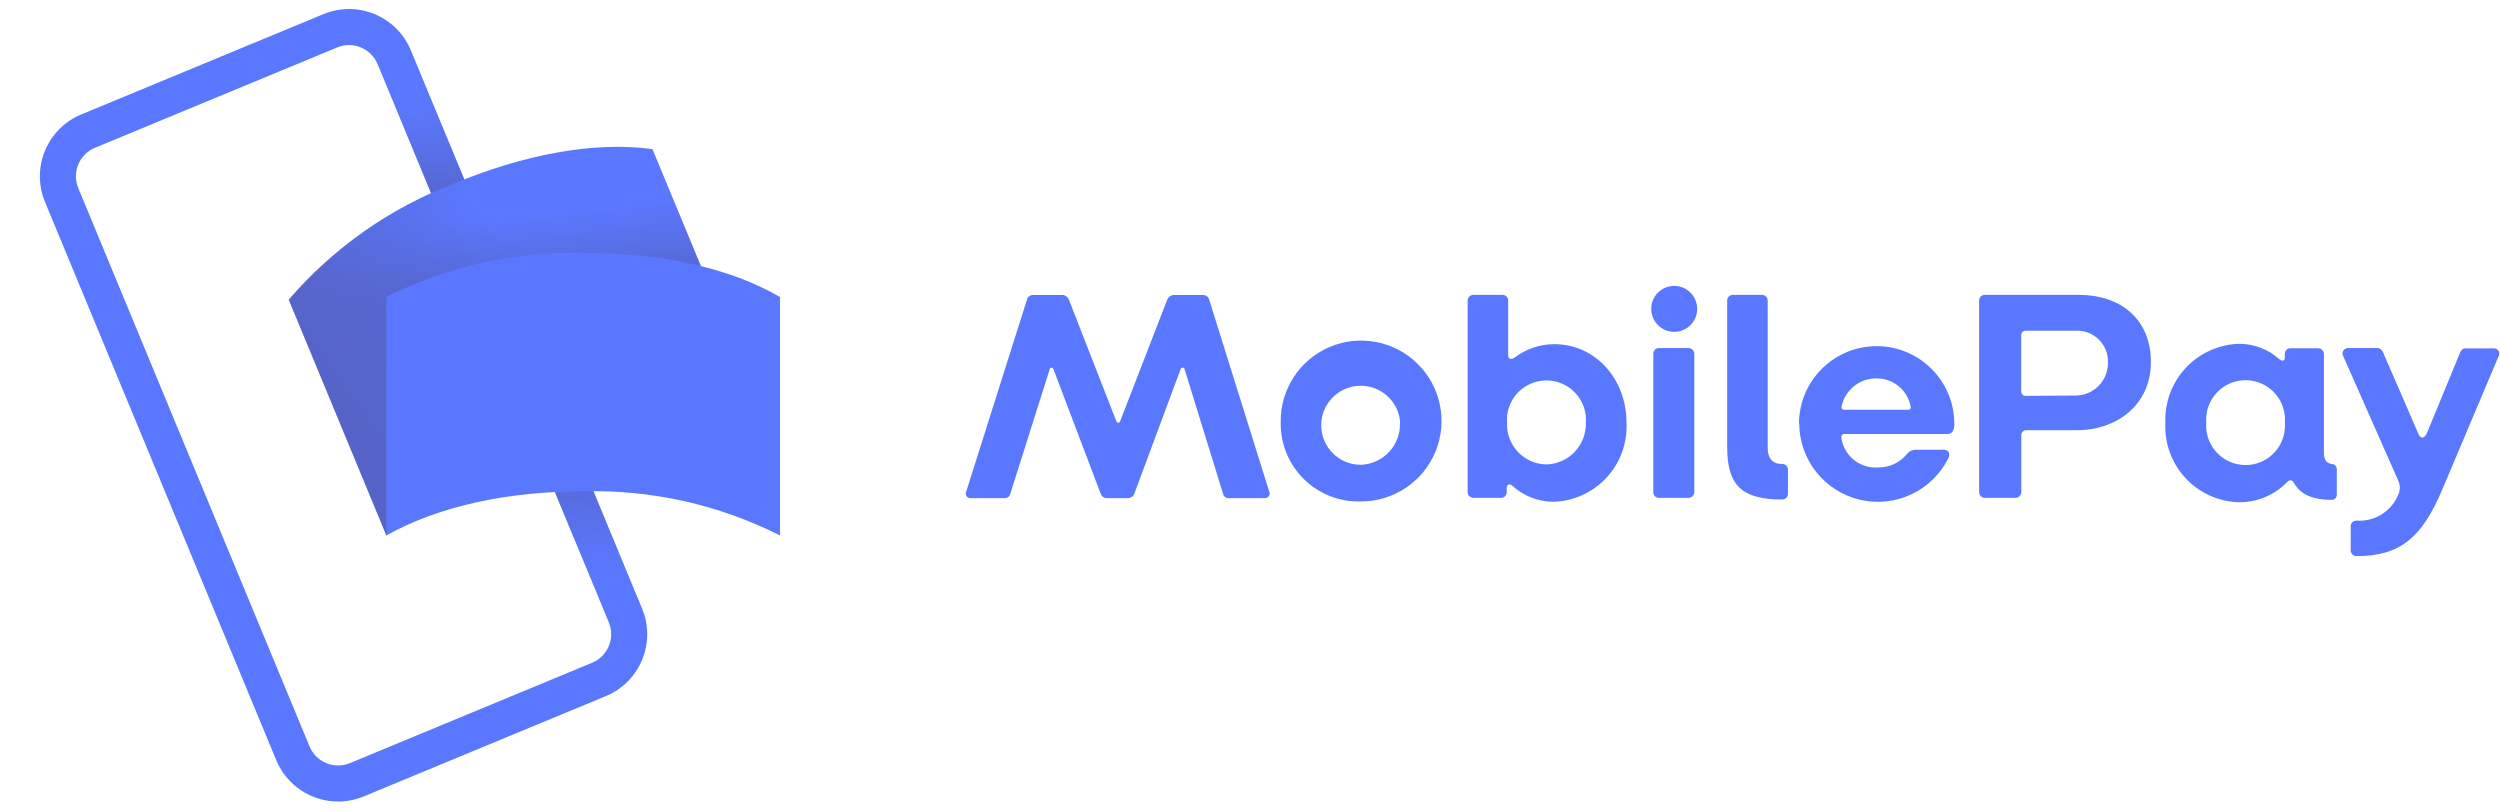
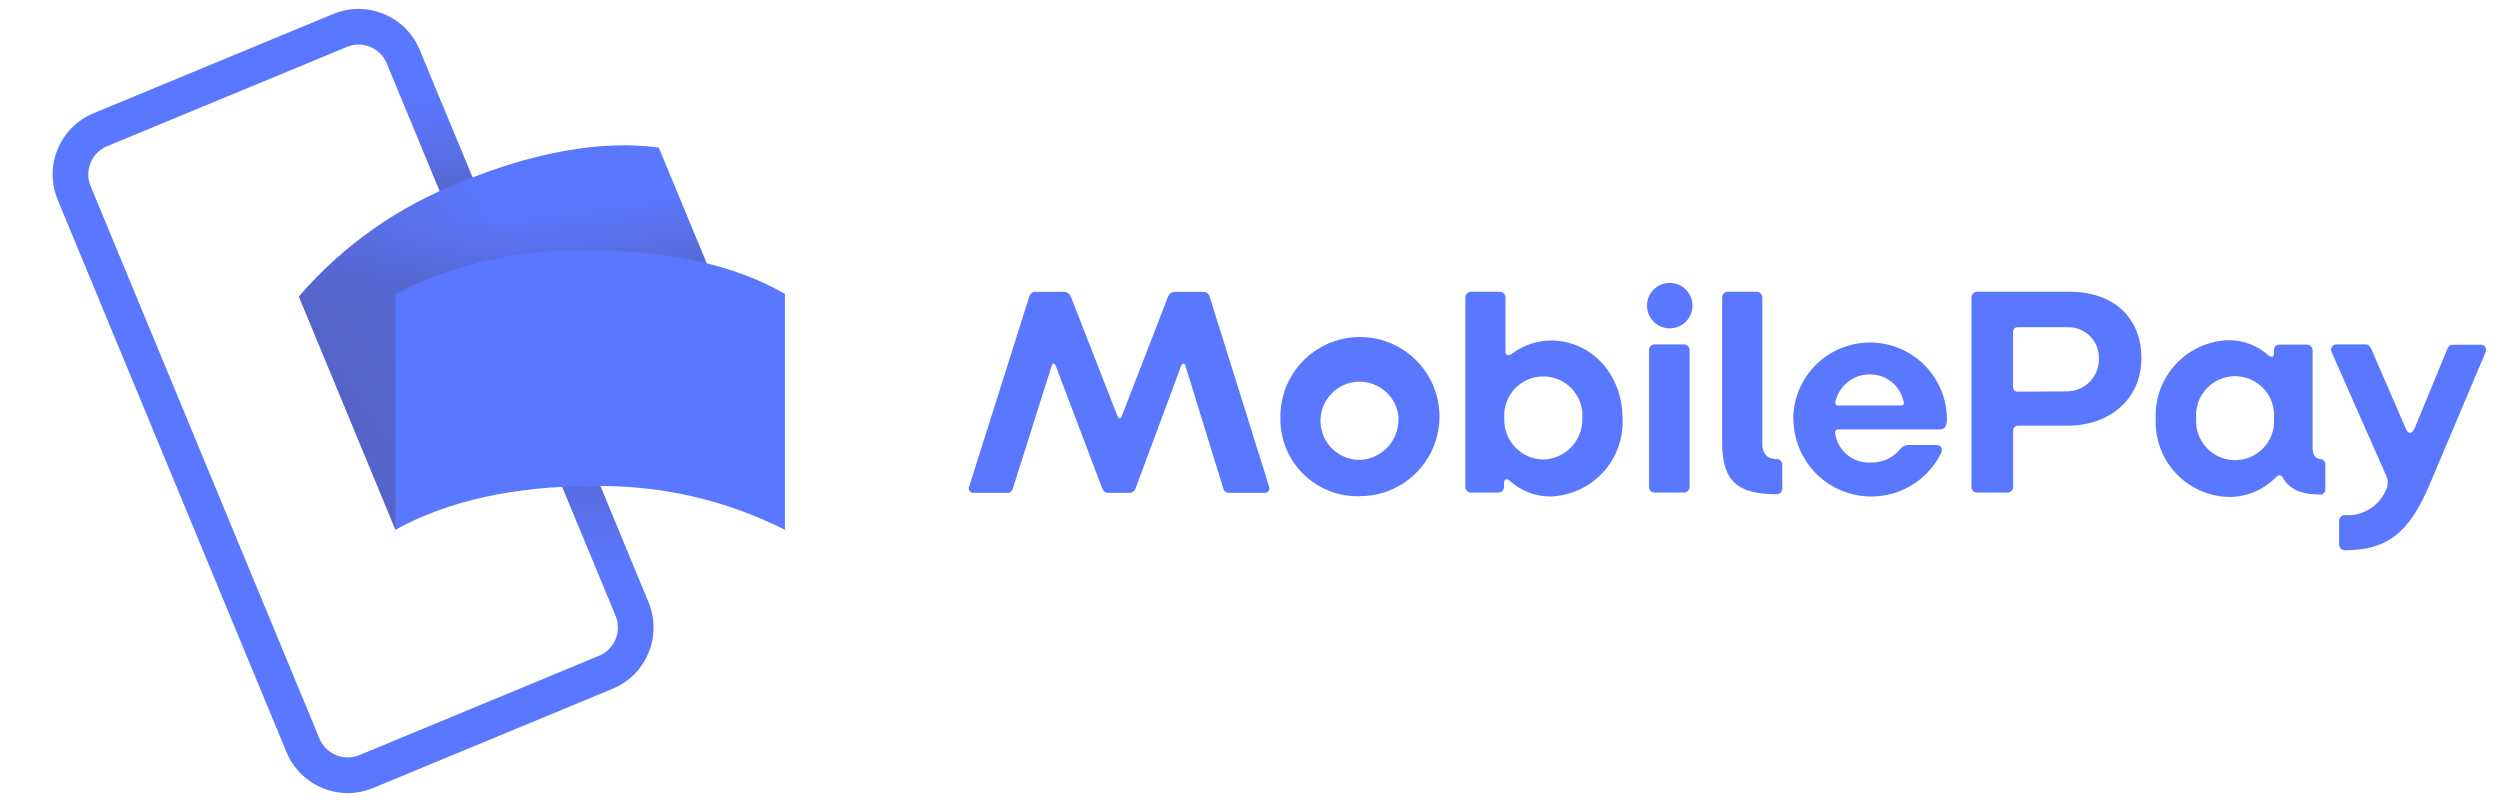
- <svg xmlns="http://www.w3.org/2000/svg" width="85" viewBox="-3.469 -0.784 217.594 70.547">
+ <svg xmlns="http://www.w3.org/2000/svg" height="802" width="2500" viewBox="-3.469 -0.784 217.594 70.547">
  <linearGradient id="a" x1="48.743%" x2="52.403%" y1="76.002%" y2="-.583%">
    <stop offset="0" stop-color="#504678" />
    <stop offset=".302" stop-color="#504678" stop-opacity=".616" />
    <stop offset=".608" stop-color="#504678" stop-opacity=".283" />
    <stop offset=".852" stop-color="#504678" stop-opacity=".076" />
    <stop offset="1" stop-color="#504678" stop-opacity="0" />
  </linearGradient>
  <linearGradient id="b" x1="13.702%" x2="57.382%" y1="66.341%" y2="41.255%">
    <stop offset="0" stop-color="#504678" />
    <stop offset=".179" stop-color="#504678" stop-opacity=".872" />
    <stop offset=".526" stop-color="#504678" stop-opacity=".536" />
    <stop offset="1" stop-color="#504678" stop-opacity="0" />
  </linearGradient>
  <linearGradient id="c" x1="47.724%" x2="45.261%" y1="34.971%" y2="18.375%">
    <stop offset="0" stop-color="#504678" />
    <stop offset=".643" stop-color="#504678" stop-opacity=".332" />
    <stop offset="1" stop-color="#504678" stop-opacity="0" />
  </linearGradient>
  <g fill="none">
    <path d="M25.965 68.979a5.836 5.836 0 0 1-5.391-3.6L.447 16.791A5.827 5.827 0 0 1 3.6 9.178L24.681.447A5.825 5.825 0 0 1 32.293 3.6L52.42 52.19a5.827 5.827 0 0 1-3.153 7.61l-21.081 8.735a5.8 5.8 0 0 1-2.221.444zm.946-65.841c-.353 0-.703.07-1.029.207L4.8 12.076a2.689 2.689 0 0 0-1.455 3.514l20.127 48.591a2.693 2.693 0 0 0 3.514 1.456L48.067 56.9a2.689 2.689 0 0 0 1.455-3.514L29.395 4.8a2.694 2.694 0 0 0-2.484-1.662z" fill="#5a78ff" />
    <path d="M34.589 6.612h3.137v20.824h-3.137z" fill="url(#a)" opacity=".7" transform="rotate(-22.5 36.157 17.024)" />
    <path d="M43.554 26.884h3.137v23.572h-3.137z" fill="url(#a)" opacity=".7" transform="rotate(157.5 45.122 38.67)" />
    <path d="M44.523 35.724c-6.029 2.5-11.063 5.946-14.359 10.1L21.666 25.3a35.885 35.885 0 0 1 14.359-10.1c6.029-2.5 12.12-3.71 17.295-3.005l8.5 20.523a35.869 35.869 0 0 0-17.297 3.006z" fill="#5a78ff" />
    <g opacity=".4">
      <path d="M23.523 24.724c-6.029 2.5-11.063 5.946-14.359 10.1L.666 14.3A35.885 35.885 0 0 1 15.025 4.2C21.054 1.7 27.145.49 32.32 1.195l8.5 20.523a35.869 35.869 0 0 0-17.297 3.006z" fill="url(#b)" opacity=".9" transform="translate(21 11)" />
      <path d="M23.523 24.724c-6.029 2.5-11.063 5.946-14.359 10.1L.666 14.3A35.885 35.885 0 0 1 15.025 4.2C21.054 1.7 27.145.49 32.32 1.195l8.5 20.523a35.869 35.869 0 0 0-17.297 3.006z" fill="url(#c)" opacity=".7" transform="translate(21 11)" />
    </g>
    <path d="M47.292 41.981c-6.526 0-12.5 1.261-17.13 3.835V25.064a35.885 35.885 0 0 1 17.13-3.835c6.526 0 12.617 1.21 17.129 3.84v20.752a35.869 35.869 0 0 0-17.129-3.84zM80.63 42l5.28-16.69a.55.55 0 0 1 .49-.42h2.65a.65.65 0 0 1 .52.42l4.11 10.53c.08.21.29.23.36 0l4.08-10.53a.65.65 0 0 1 .52-.42h2.65a.55.55 0 0 1 .49.42L107 42a.4.4 0 0 1-.39.57h-3.15a.46.46 0 0 1-.47-.36l-3.35-10.84c-.05-.21-.29-.21-.36 0l-4 10.76a.59.59 0 0 1-.57.44h-1.85c-.29 0-.44-.16-.55-.44l-4.08-10.76c-.08-.21-.29-.21-.34 0l-3.43 10.84a.47.47 0 0 1-.49.36h-3a.39.39 0 0 1-.34-.57zM108 36a7 7 0 1 1 7 6.86 6.77 6.77 0 0 1-7-6.86zm10.4 0a3.44 3.44 0 1 0-3.4 3.67 3.53 3.53 0 0 0 3.38-3.67zm9.76 5.49c-.26-.21-.49-.13-.49.23v.34a.49.49 0 0 1-.47.49h-2.44a.51.51 0 0 1-.49-.49V25.37a.51.51 0 0 1 .49-.49h2.57a.49.49 0 0 1 .47.49v4.76c0 .34.23.44.6.18a5.71 5.71 0 0 1 3.41-1.14c3.56 0 6.29 3 6.29 6.86a6.56 6.56 0 0 1-6.4 6.86 5.32 5.32 0 0 1-3.54-1.4zm6.4-5.46a3.44 3.44 0 1 0-6.86 0 3.48 3.48 0 0 0 3.41 3.61 3.53 3.53 0 0 0 3.45-3.64zm5.69-9.93a2 2 0 1 1 4 0 2 2 0 0 1-4 0zm.18 16V30a.49.49 0 0 1 .47-.49h2.57a.51.51 0 0 1 .53.49v12.06a.51.51 0 0 1-.49.49h-2.61a.49.49 0 0 1-.47-.49zm6.43-3.96V25.37a.49.49 0 0 1 .47-.49h2.57a.51.51 0 0 1 .49.49v12.85c0 .83.36 1.38 1.27 1.38a.49.49 0 0 1 .49.49v2.13a.49.49 0 0 1-.49.47c-3.42 0-4.8-1.12-4.8-4.55zm6.25-2.06a6.76 6.76 0 1 1 13.52.05c0 .47-.13.86-.6.86h-8.94c-.23 0-.31.13-.29.34a3 3 0 0 0 3.2 2.57 3.18 3.18 0 0 0 2.47-1.12 1 1 0 0 1 .83-.42h2.39c.42 0 .6.29.44.7a6.85 6.85 0 0 1-13-3zm9.49-1.2c.18 0 .26-.08.23-.29a3 3 0 0 0-3-2.44 3.08 3.08 0 0 0-3 2.37c-.05.18 0 .36.21.36zm6.19 7.18V25.37a.49.49 0 0 1 .47-.49h8.19c3.74 0 6.29 2.18 6.29 5.85s-2.89 5.93-6.47 5.93h-4.34a.43.43 0 0 0-.47.49v4.91a.51.51 0 0 1-.49.49h-2.7a.49.49 0 0 1-.48-.49zm8.48-8.42a2.82 2.82 0 0 0 2.73-2.89 2.67 2.67 0 0 0-2.74-2.75h-4.37c-.31 0-.44.16-.44.47v4.73c0 .31.13.47.44.47zM185 36a6.61 6.61 0 0 1 6.45-6.86 5.24 5.24 0 0 1 3.46 1.33c.23.21.49.18.49-.13V30c0-.26.21-.47.47-.47h2.44a.51.51 0 0 1 .49.49v8.58c0 .65.23.94.68 1a.45.45 0 0 1 .44.42v2.26a.44.44 0 0 1-.44.44c-1.72 0-2.73-.49-3.3-1.48-.16-.26-.34-.31-.6-.05a5.74 5.74 0 0 1-4.19 1.74A6.59 6.59 0 0 1 185 36zm10.4 0a3.43 3.43 0 1 0-6.84 0 3.43 3.43 0 1 0 6.84 0zm5.73 11.13V45a.49.49 0 0 1 .49-.47 3.65 3.65 0 0 0 3.74-2.5 1.44 1.44 0 0 0-.1-1l-4.78-10.82a.47.47 0 0 1 .42-.7h2.57c.26 0 .42.21.52.47l3 6.92c.21.55.55.52.78 0l2.86-6.94c.1-.26.23-.42.49-.42h2.47a.45.45 0 0 1 .44.62l-4.92 11.64c-1.79 4.24-3.69 5.82-7.49 5.82a.51.51 0 0 1-.49-.49z" fill="#5a78ff" />
  </g>
</svg>
